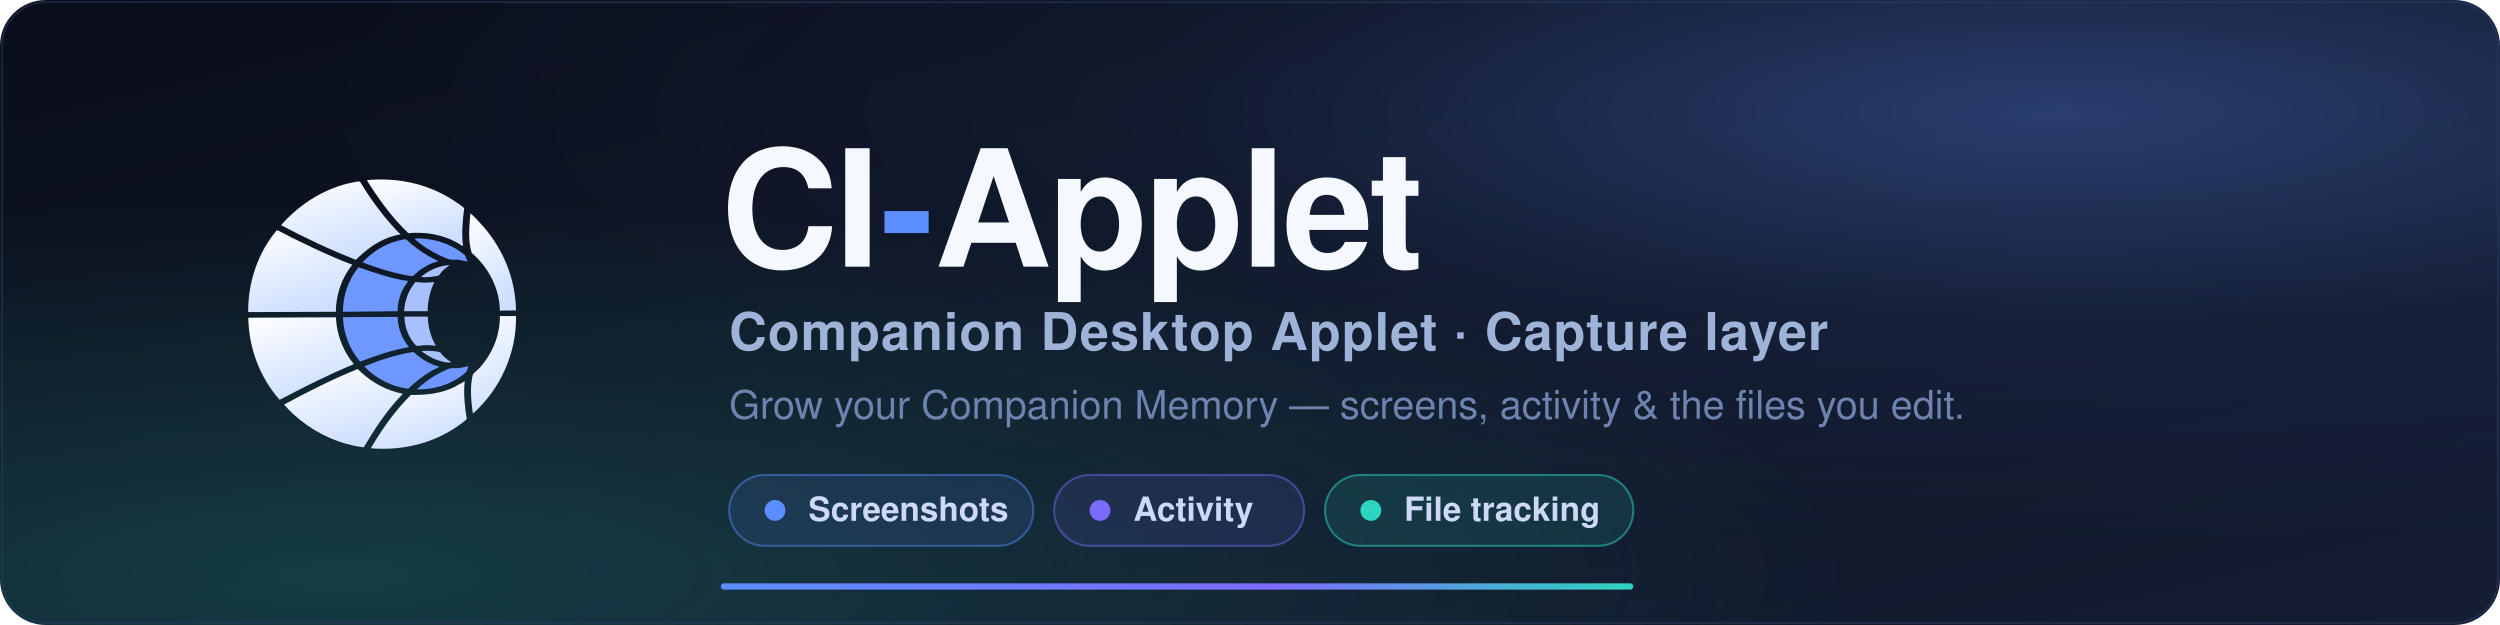
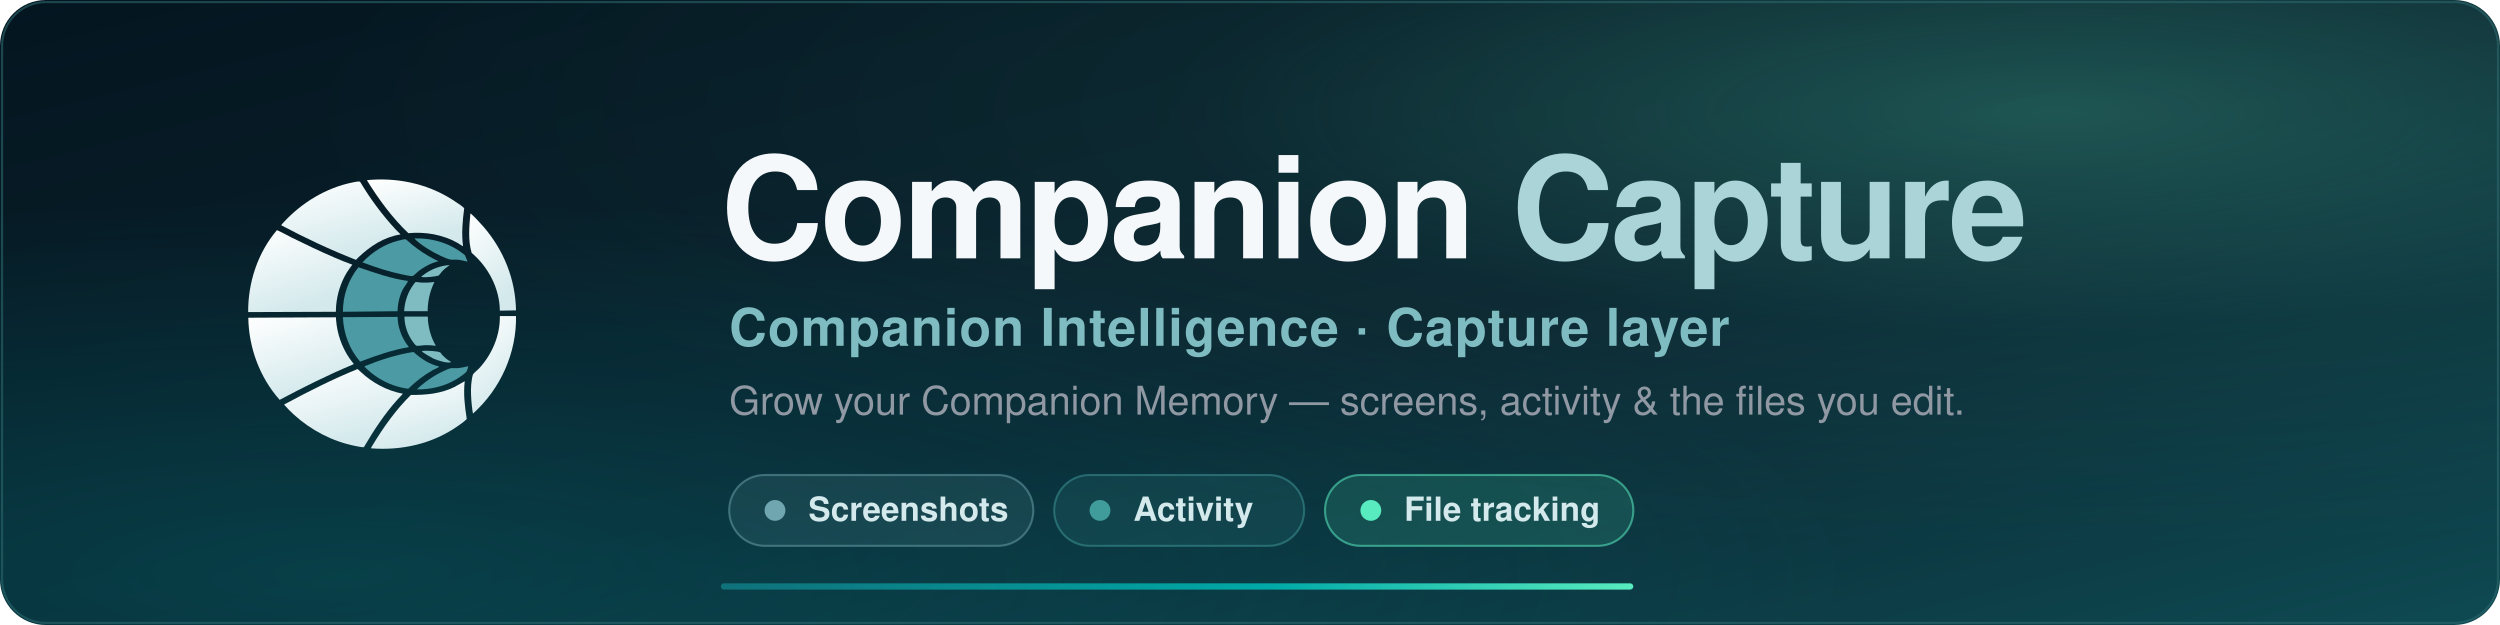
- <svg xmlns="http://www.w3.org/2000/svg" viewBox="0 0 1200 300" width="1200" height="300" font-family="'Helvetica Neue', Helvetica, Arial, sans-serif" role="img" aria-label="CI-Applet — Companion Desktop Applet">
+ <svg xmlns="http://www.w3.org/2000/svg" viewBox="0 0 1200 300" width="1200" height="300" font-family="'Helvetica Neue', Helvetica, Arial, sans-serif" role="img" aria-label="Companion Capture — Companion Intelligence capture layer">
  <defs>
    <linearGradient id="bg" x1="0" y1="0" x2="1" y2="1">
-       <stop offset="0" stop-color="#0a0e1a" />
-       <stop offset="0.55" stop-color="#0f1626" />
-       <stop offset="1" stop-color="#141d33" />
+       <stop offset="0" stop-color="#041620" />
+       <stop offset="0.55" stop-color="#0a222e" />
+       <stop offset="1" stop-color="#0e4a52" />
    </linearGradient>
    <radialGradient id="glow" cx="0.82" cy="0.18" r="0.7">
-       <stop offset="0" stop-color="#5c8dff" stop-opacity="0.34" />
-       <stop offset="0.5" stop-color="#5c8dff" stop-opacity="0.06" />
-       <stop offset="1" stop-color="#5c8dff" stop-opacity="0" />
+       <stop offset="0" stop-color="#58ebbf" stop-opacity="0.26" />
+       <stop offset="0.5" stop-color="#58ebbf" stop-opacity="0.05" />
+       <stop offset="1" stop-color="#58ebbf" stop-opacity="0" />
    </radialGradient>
    <radialGradient id="glow2" cx="0.14" cy="0.92" r="0.6">
-       <stop offset="0" stop-color="#2dd4bf" stop-opacity="0.20" />
-       <stop offset="1" stop-color="#2dd4bf" stop-opacity="0" />
+       <stop offset="0" stop-color="#00a9a7" stop-opacity="0.22" />
+       <stop offset="1" stop-color="#00a9a7" stop-opacity="0" />
    </radialGradient>
    <linearGradient id="markGrad" x1="0" y1="0" x2="0.4" y2="1">
      <stop offset="0" stop-color="#ffffff" />
-       <stop offset="1" stop-color="#cfe0ff" />
+       <stop offset="1" stop-color="#d3e9ec" />
    </linearGradient>
    <linearGradient id="accent" x1="0" y1="0" x2="1" y2="0">
-       <stop offset="0" stop-color="#5c8dff" />
-       <stop offset="0.6" stop-color="#7c6bff" />
-       <stop offset="1" stop-color="#2dd4bf" />
+       <stop offset="0" stop-color="#0f717a" />
+       <stop offset="0.6" stop-color="#00a9a7" />
+       <stop offset="1" stop-color="#58ebbf" />
    </linearGradient>
    <style>
      .cls-3{fill:url(#markGrad);}
-       .cls-2{fill:#6e97ff;}
-       .cls-1{fill:#a9c0ff;}
+       .cls-2{fill:#4c9aa3;}
+       .cls-1{fill:#7fbcc2;}
    </style>
  </defs>
  <rect width="1200" height="300" rx="22" fill="url(#bg)" />
  <rect width="1200" height="300" rx="22" fill="url(#glow)" />
  <rect width="1200" height="300" rx="22" fill="url(#glow2)" />
-   <rect x="1" y="1" width="1198" height="298" rx="21" fill="none" stroke="#2b3a5e" stroke-opacity="0.5" />
+   <rect x="1" y="1" width="1198" height="298" rx="21" fill="none" stroke="#2c676d" stroke-opacity="0.6" />
  <g transform="translate(74,40) scale(0.505)">
    <path class="cls-3" d="M89.481,222.795l83.219-.42c.03.497.196,2.27.255,2.976,1.073,13.001,5.39,25.3,12.702,36.033,1.037,1.522,3.325,4.378,3.85,5.036.002.002.215.368.213.37-.132.132-1.217.648-1.493.764-23.567,9.876-46.405,21.317-68.952,33.283-18.913-21.236-29.392-49.548-29.793-78.043Z" />
    <path class="cls-3" d="M188.359,172.342c-.211.246-.246.351-.47.633-.913,1.148-3.63,4.968-4.658,6.651-5.816,9.512-9.302,20.605-10.275,31.729-.167,1.91-.251,3.826-.274,5.784l-83.349.289c-.151-28.109,9.091-56.388,27.268-77.797.767-.196,12.39,6.138,14.166,7.013,13.3,6.552,26.769,12.982,40.39,18.847,5.542,2.386,11.519,4.888,17.203,6.852Z" />
    <path class="cls-3" d="M123.243,131.887c17.236-18.583,40.431-32.747,65.534-37.724,1.358-.269,6.112-1.397,6.995-.543,9.782,16.416,21.26,31.836,34.265,45.838.35.377,4.263,3.987,4.037,4.173-15.817,2.543-28.618,11.046-39.989,21.8-.873.826-2.161,2.355-2.285,2.345-24.208-9.463-48.15-20.729-71.085-32.899-.048-.206,2.161-2.595,2.528-2.99Z" />
    <path class="cls-3" d="M132.664,314.779c-3.147-2.858-6.232-6.022-9.002-9.189l.284-.536c22.629-12.157,45.571-23.811,69.402-33.483.479.409,2.44,2.186,3.123,2.829,10.988,10.35,25.035,17.852,39.958,20.637-.237.395-4.112,4.335-5.456,5.841-12.044,13.491-22.274,28.954-31.394,44.537-.142.284-.342.379-.644.437-1.118.216-6.256-.875-7.725-1.165-21.877-4.318-42.124-14.992-58.547-29.907Z" />
    <path class="cls-3" d="M293.579,154.672c-.301.308-4.526-2.628-5.203-3.007-14.226-7.952-30.584-10.731-46.757-9.248-15.465-14.667-28.045-32.049-39.31-50.079.183-.262.352-.35.666-.403.869-.148,2.738-.215,3.759-.28,28.838-1.835,57.02,5.169,80.739,21.601,1.724,1.194,5.378,3.525,6.659,4.919.234.255.504.443.525.833-1.534,11.82-2.654,23.779-1.078,35.663Z" />
    <path class="cls-3" d="M206.072,346.923c-.19-.169,1.678-3.16,1.934-3.583,10.181-16.849,22.022-33.399,36.036-47.165,14.21.128,28.379-1.141,41.249-7.487l9.904-5.576c-1.394,11.911.024,23.893,1.892,35.66-.091.581-.583.856-.957,1.218-1.826,1.772-5.006,4.004-7.144,5.512-24.219,17.079-53.377,23.721-82.913,21.422Z" />
    <path class="cls-2" d="M179.413,222.256l51.969-.269c.222,9.558,3.314,18.151,8.665,25.935.346.503,2.22,2.497,1.836,2.876-15.894,2.589-31.123,8.102-46.137,13.712-10.139-11.722-15.743-26.722-16.333-42.253Z" />
    <path class="cls-2" d="M179.413,217.143c-.089-15.318,5.172-30.417,14.726-42.293,15.377,5.107,30.789,10.807,46.935,12.944.074.39-.07.66-.212.998-.766,1.833-3.382,4.863-4.505,7.073-3.185,6.267-4.938,13.704-4.974,20.74l-51.97.539Z" />
    <path class="cls-3" d="M343.932,221.18c.686,35.076-14.866,69.454-40.79,92.628-.389.006-1.138-6.971-1.212-7.679-.677-6.486-1.109-13.7-.539-20.189.164-1.869.948-8.518,1.968-9.747,1.402-1.69,4.068-3.668,5.707-5.465,12.281-13.461,19.771-31.112,19.517-49.547h15.348Z" />
    <path class="cls-3" d="M328.582,216.066c-.294-21.225-10.852-41.313-26.805-54.915-3.603-11.95-2.294-25.21-1.195-37.504.285.158.597.395.865.606,1.98,1.559,8.535,8.473,11.658,12.107,19.207,22.348,30.258,49.694,30.828,79.436l-15.351.269Z" />
    <path class="cls-2" d="M270.163,169.015c.018.009-.369.124-.653.227-1.727.629-3.486,1.002-5.271,1.731-4.4,1.796-8.855,4.413-12.641,7.284-1.257.953-4.72,4.421-5.688,4.812-1.403.567-7.597-.907-9.465-1.283-13.115-2.639-25.996-6.849-38.447-11.63,9.279-9.847,20.986-17.427,34.237-20.686,1.478-.363,5.253-1.356,6.554-1.283.958.054,4.597,3.729,5.658,4.595,7.022,5.732,14.518,10.739,22.649,14.778.451.224,2.921,1.382,3.067,1.455Z" />
    <path class="cls-2" d="M270.692,269.11c.104.476-.138.534-.445.764-1.211.911-4.044,1.926-5.56,2.787-8.494,4.826-16.254,10.852-23.239,17.654-12.907-1.658-24.864-6.936-34.962-15.025-.913-.731-6.751-5.685-6.608-6.312,14.854-6.094,30.289-11.043,46.192-13.616l.652.149c6.813,6.227,14.897,11.51,23.969,13.599Z" />
    <path class="cls-2" d="M247.538,147.405c17.414-.549,34.566,4.833,47.912,16.034l2.437,6.042c-3.274-.594-6.482-1.658-9.829-1.881-2.044-.136-4.417.241-6.395-.067-2.26-.352-6.754-2.392-8.998-3.388-7.38-3.274-19.048-10.256-24.674-15.984-.232-.236-.418-.562-.452-.757Z" />
    <path class="cls-2" d="M249.691,290.916c7.114-6.94,16.059-13.115,25.128-17.277,1.714-.787,5.429-2.586,7.113-2.85,1.908-.299,4.179.067,6.139-.054,3.599-.222,7.117-1.157,10.623-1.894-.634,1.407-.995,3.644-1.677,4.917-1.013,1.891-7.96,6.426-10.087,7.685-11.345,6.712-24.053,9.59-37.241,9.473Z" />
    <path class="cls-1" d="M237.844,221.719h21.945c.624,0,.359,2.517.406,3.094.712,8.629,3.145,17.19,7.537,24.637-3.514-.501-7.09-.67-10.648-.549-2.13.073-5.278.753-7.274.568-1.454-.135-2.944-2.5-3.839-3.7-5.13-6.884-7.995-15.445-8.127-24.05Z" />
    <path class="cls-1" d="M237.574,216.603c.53-7.903,2.679-15.604,6.887-22.328.682-1.09,2.92-4.428,3.752-5.132.297-.251.389-.291.789-.291,1.478,0,3.56.515,5.118.568,4.103.139,8.2-.078,12.263-.55-4.26,8.624-6.373,18.081-6.461,27.732h-22.348Z" />
    <path class="cls-1" d="M272.234,255.992c.284.243.598,1.103,1.015,1.542,2.537,2.672,5.349,5.513,8.752,7.001.155.603-.246.633-.735.73-3.74.74-12.277-2.035-15.87-3.649-1.437-.645-10.844-6.016-10.853-6.913-.003-.29.652-.387.924-.417,2.743-.301,14.855.068,16.767,1.706Z" />
    <path class="cls-1" d="M253.999,184.02c-.031-.577.94-1.119,1.369-1.457,7.288-5.74,16.234-9.276,25.557-9.847-2.66,1.989-5.128,3.733-7.408,6.186-.617.664-2.585,3.486-3.009,3.722-.982.547-6.59,1.258-8.029,1.395-2.74.261-5.78.465-8.48,0Z" />
  </g>
-   <text x="346" y="128" font-size="78" font-weight="700" fill="#f5f8ff" letter-spacing="-1.5">CI<tspan fill="#5c8dff">-</tspan>Applet</text>
-   <text x="350" y="168" font-size="25" font-weight="600" fill="#9fb3d9" letter-spacing="0.5">Companion Desktop Applet · Capture layer</text>
-   <text x="350" y="201" font-size="19" fill="#6e84ae">Grow your Companion Memory — screens, activity &amp; the files you edit.</text>
+   <text x="346" y="124" font-size="68" font-weight="700" fill="#f5f8fa" letter-spacing="-1.5">Companion <tspan fill="#abd4d8">Capture</tspan>
+   </text>
+   <text x="350" y="166" font-size="25" font-weight="600" fill="#7fbcc2" letter-spacing="0.5">Companion Intelligence · Capture layer</text>
+   <text x="350" y="199" font-size="19" fill="#8f98a3">Grow your Companion Memory — screens, activity &amp; the files you edit.</text>
  <g font-size="16" font-weight="600">
    <g transform="translate(350,228)">
-       <rect width="146" height="34" rx="17" fill="#5c8dff" fill-opacity="0.12" stroke="#5c8dff" stroke-opacity="0.45" />
-       <circle cx="22" cy="17" r="5" fill="#5c8dff" />
-       <text x="38" y="22" fill="#cdd9f5">Screenshots</text>
+       <rect width="146" height="34" rx="17" fill="#70a6af" fill-opacity="0.14" stroke="#70a6af" stroke-opacity="0.5" />
+       <circle cx="22" cy="17" r="5" fill="#70a6af" />
+       <text x="38" y="22" fill="#d3e9ec">Screenshots</text>
    </g>
    <g transform="translate(506,228)">
-       <rect width="120" height="34" rx="17" fill="#7c6bff" fill-opacity="0.12" stroke="#7c6bff" stroke-opacity="0.45" />
-       <circle cx="22" cy="17" r="5" fill="#7c6bff" />
-       <text x="38" y="22" fill="#cdd9f5">Activity</text>
+       <rect width="120" height="34" rx="17" fill="#409b9b" fill-opacity="0.14" stroke="#409b9b" stroke-opacity="0.5" />
+       <circle cx="22" cy="17" r="5" fill="#409b9b" />
+       <text x="38" y="22" fill="#d3e9ec">Activity</text>
    </g>
    <g transform="translate(636,228)">
-       <rect width="148" height="34" rx="17" fill="#2dd4bf" fill-opacity="0.12" stroke="#2dd4bf" stroke-opacity="0.5" />
-       <circle cx="22" cy="17" r="5" fill="#2dd4bf" />
-       <text x="38" y="22" fill="#cdd9f5">File tracking</text>
+       <rect width="148" height="34" rx="17" fill="#58ebbf" fill-opacity="0.14" stroke="#58ebbf" stroke-opacity="0.55" />
+       <circle cx="22" cy="17" r="5" fill="#58ebbf" />
+       <text x="38" y="22" fill="#d3e9ec">File tracking</text>
    </g>
  </g>
  <rect x="346" y="280" width="438" height="3" rx="1.5" fill="url(#accent)" />
</svg>
